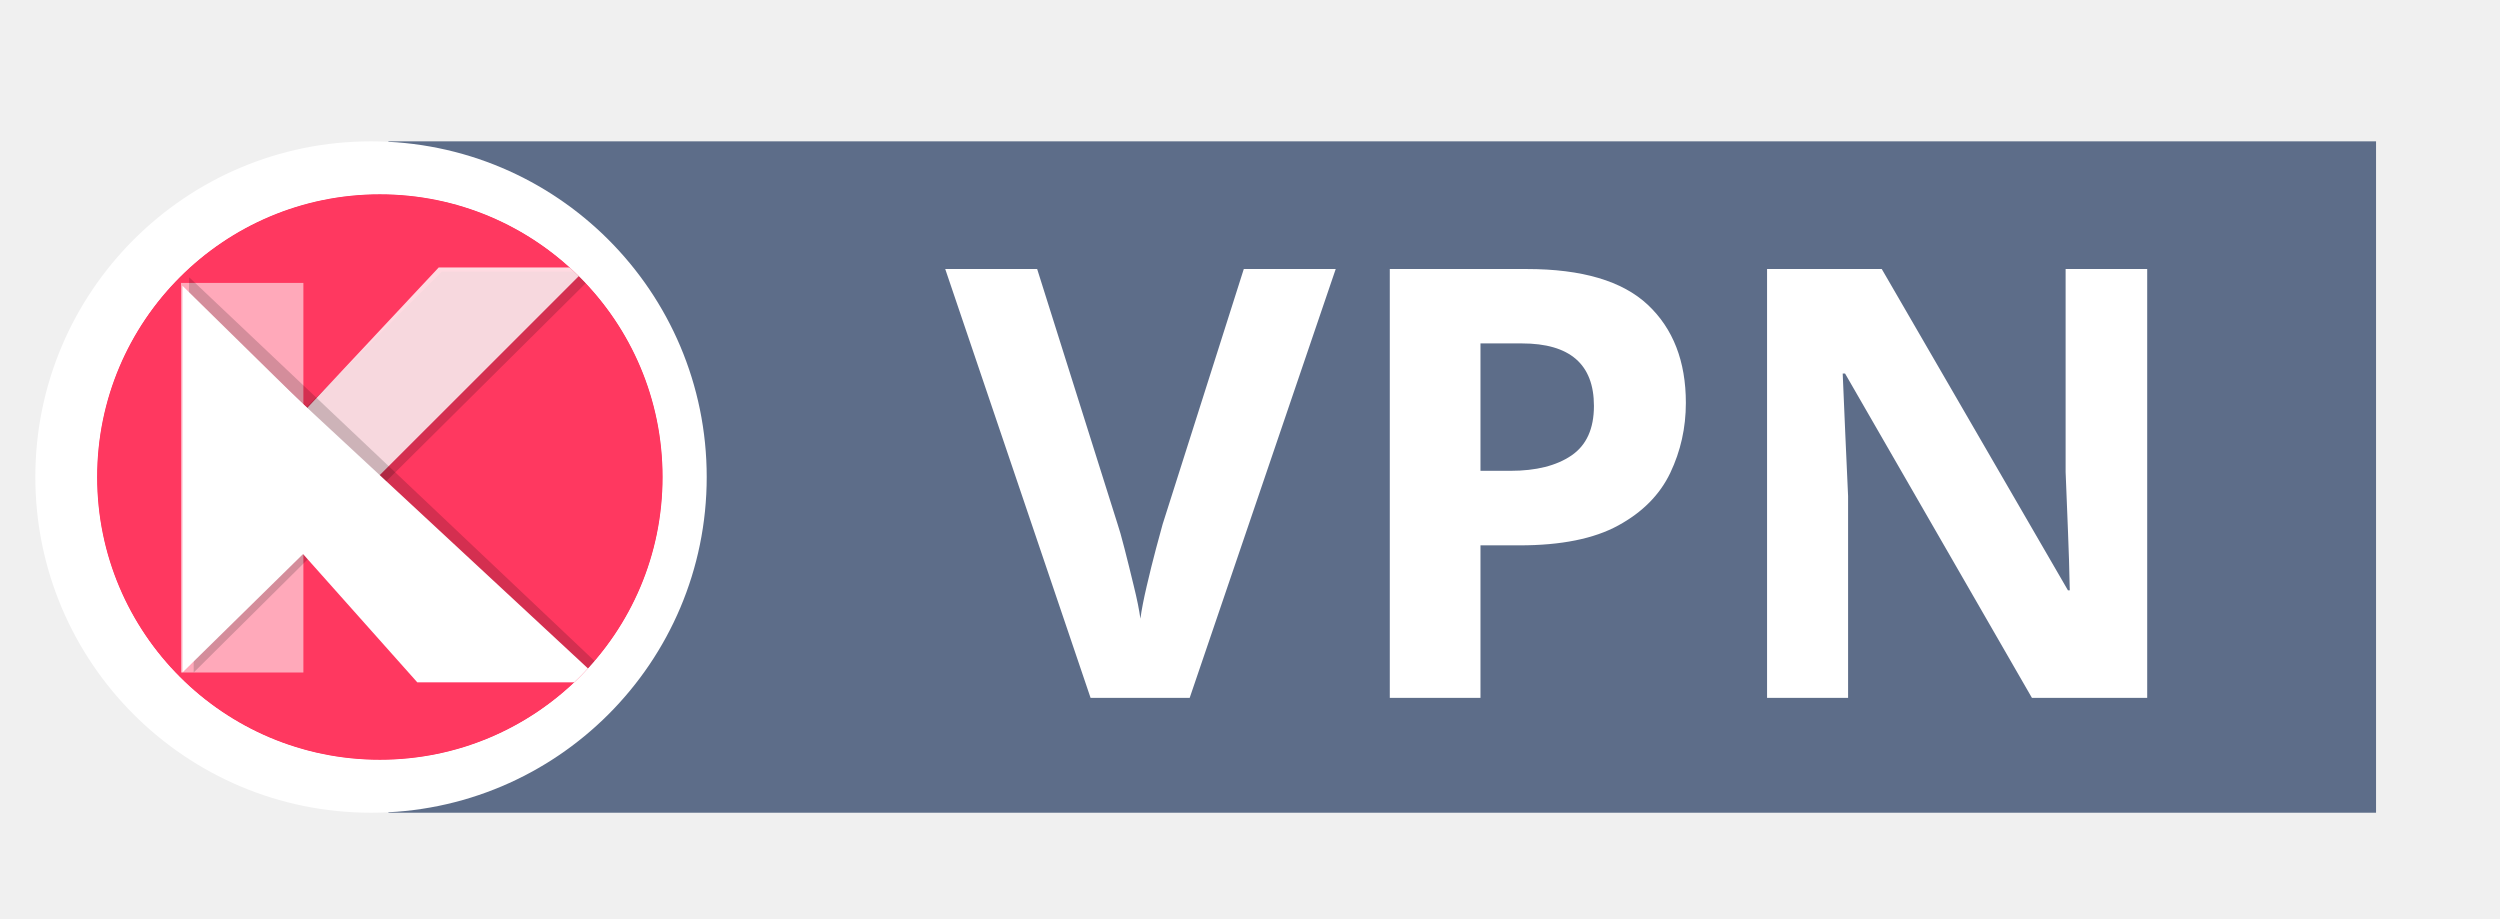
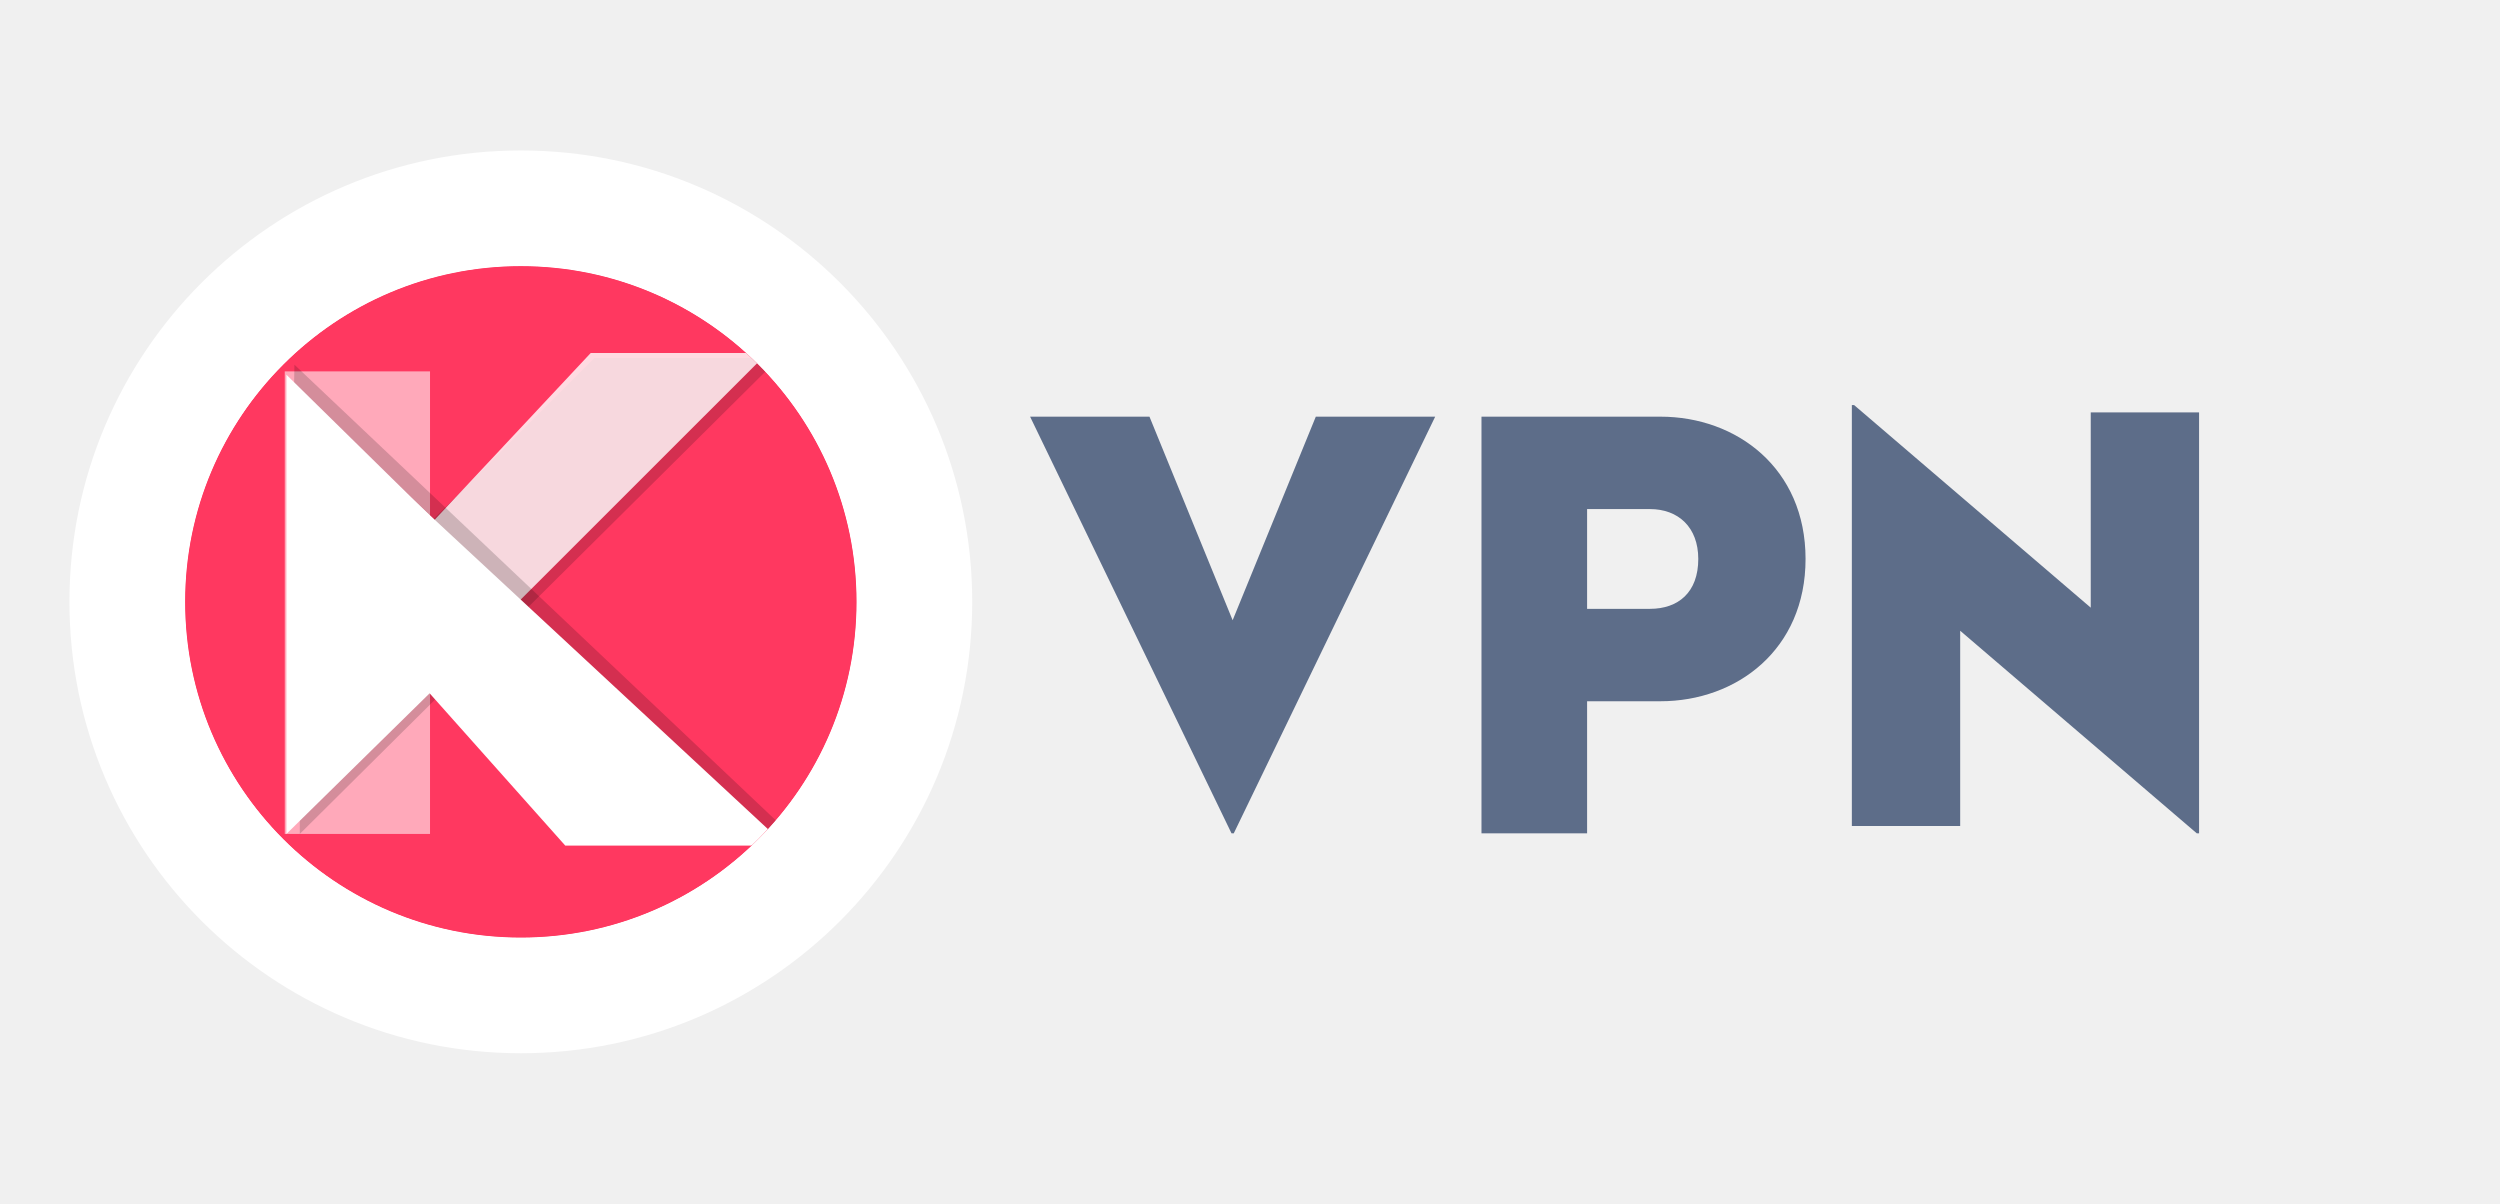
- <svg xmlns="http://www.w3.org/2000/svg" xmlns:xlink="http://www.w3.org/1999/xlink" width="283px" height="104px" viewBox="0 0 283 104" version="1.1">
+ <svg xmlns="http://www.w3.org/2000/svg" xmlns:xlink="http://www.w3.org/1999/xlink" width="216px" height="104px" viewBox="0 0 216 104" version="1.1">
  <defs>
-     <circle id="path-1" cx="32" cy="32" r="32" />
+     <circle id="path-1" cx="29" cy="29" r="29" />
  </defs>
  <g id="vpn.kuy.io" stroke="none" stroke-width="1" fill="none" fill-rule="evenodd">
-     <rect id="Rectangle" fill="#5D6D89" x="43.969" y="16" width="225" height="76" />
-     <circle id="Oval" fill="#FFFFFF" cx="42" cy="54" r="38" />
-     <g id="KUY.io-Logo-(circle)" transform="translate(11, 22)">
+     <circle id="Oval" fill="#FFFFFF" cx="45" cy="52" r="39" />
+     <g id="KUY.io-Logo-(circle)" transform="translate(16, 23)">
      <g id="Background-+-Logo-Geometry-Mask" transform="translate(0, -0)">
        <mask id="mask-2" fill="white">
          <use xlink:href="#path-1" />
        </mask>
        <use id="Mask" fill="#FF3860" xlink:href="#path-1" />
-         <circle id="Background" fill="#FF3860" mask="url(#mask-2)" cx="32" cy="32" r="32" />
+         <circle id="Background" fill="#FF3860" mask="url(#mask-2)" cx="29" cy="29" r="29" />
        <g id="Logo-Geometry" mask="url(#mask-2)">
-           <g transform="translate(9.412579, 8.275872)">
-             <rect id="Rectangle" fill-opacity="0.57" fill="#FFFFFF" x="0.08" y="1.751" width="13.851" height="44.1" />
-             <polygon id="Rectangle-Copy-4" fill-opacity="0.17" fill="#000000" points="29.607 0.478 47.204 0.478 1.512 45.851 1.512 28.61" />
-             <polygon id="Rectangle-Copy" fill-opacity="0.81" fill="#FFFFFF" points="29.249 1.23019339e-14 46.09 2.05032232e-15 9.14 36.935 1.672 29.47" />
-             <polygon id="Rectangle-Copy-3" fill-opacity="0.17" fill="#000000" points="27.466 46.806 49.274 46.806 1.003 1.114 0.716 17.312" />
-             <polygon id="Rectangle-Copy-2" fill="#FFFFFF" points="26.825 46.965 47.841 46.965 8.056 10.03 0.557 17.469" />
-             <polygon id="Triangle" fill="#FFFFFF" transform="translate(11.38308, 23.9602) rotate(-270) translate(-11.38308, -23.9602) " points="11.383 12.816 33.274 35.104 -10.507 35.104" />
+           <g transform="translate(8.53015, 7.500009)">
+             <rect id="Rectangle" fill-opacity="0.57" fill="#FFFFFF" x="0.072" y="1.587" width="12.552" height="39.965" />
+             <polygon id="Rectangle-Copy-4" fill-opacity="0.17" fill="#000000" points="26.831 0.433 42.779 0.433 1.371 41.552 1.371 25.928" />
+             <polygon id="Rectangle-Copy" fill-opacity="0.81" fill="#FFFFFF" points="26.507 1.11486276e-14 41.769 1.8581046e-15 8.283 33.473 1.515 26.707" />
+             <polygon id="Rectangle-Copy-3" fill-opacity="0.17" fill="#000000" points="24.891 42.418 44.654 42.418 0.909 1.01 0.649 15.689" />
+             <polygon id="Rectangle-Copy-2" fill="#FFFFFF" points="24.31 42.562 43.356 42.562 7.301 9.09 0.505 15.832" />
+             <polygon id="Triangle" fill="#FFFFFF" transform="translate(10.31592, 21.71393) rotate(-270) translate(-10.31592, -21.71393) " points="10.316 11.614 30.154 31.813 -9.522 31.813" />
          </g>
        </g>
      </g>
    </g>
-     <text id="VPN" font-family="Radikal-Bold, Radikal" font-size="68" font-weight="bold" fill="#FFFFFF">
-       <tspan x="107" y="79">VPN</tspan>
-     </text>
+     <g id="VPN" transform="translate(89, 35)" fill="#5D6D89" fill-rule="nonzero">
+       <polygon id="Path" points="35 1 24.686 1 17.5 18.589 10.314 1 0 1 17.402 37 17.598 37" />
+       <path d="M54.465,1 L39,1 L39,37 L48.125,37 L48.125,25.588 L54.465,25.588 C61.045,25.588 67,21.131 67,13.294 C67,5.457 61.045,1 54.465,1 Z M53.552,8.984 C56.002,8.984 57.731,10.551 57.731,13.294 C57.731,16.184 56.002,17.604 53.552,17.604 L48.125,17.604 L48.125,8.984 L53.552,8.984 Z" id="Shape" />
+       <polygon id="Path" points="101 0.632 91.64 0.632 91.64 17.503 71.197 0 71 0 71 36.368 80.36 36.368 80.36 19.497 100.803 37 101 37" />
+     </g>
  </g>
</svg>
